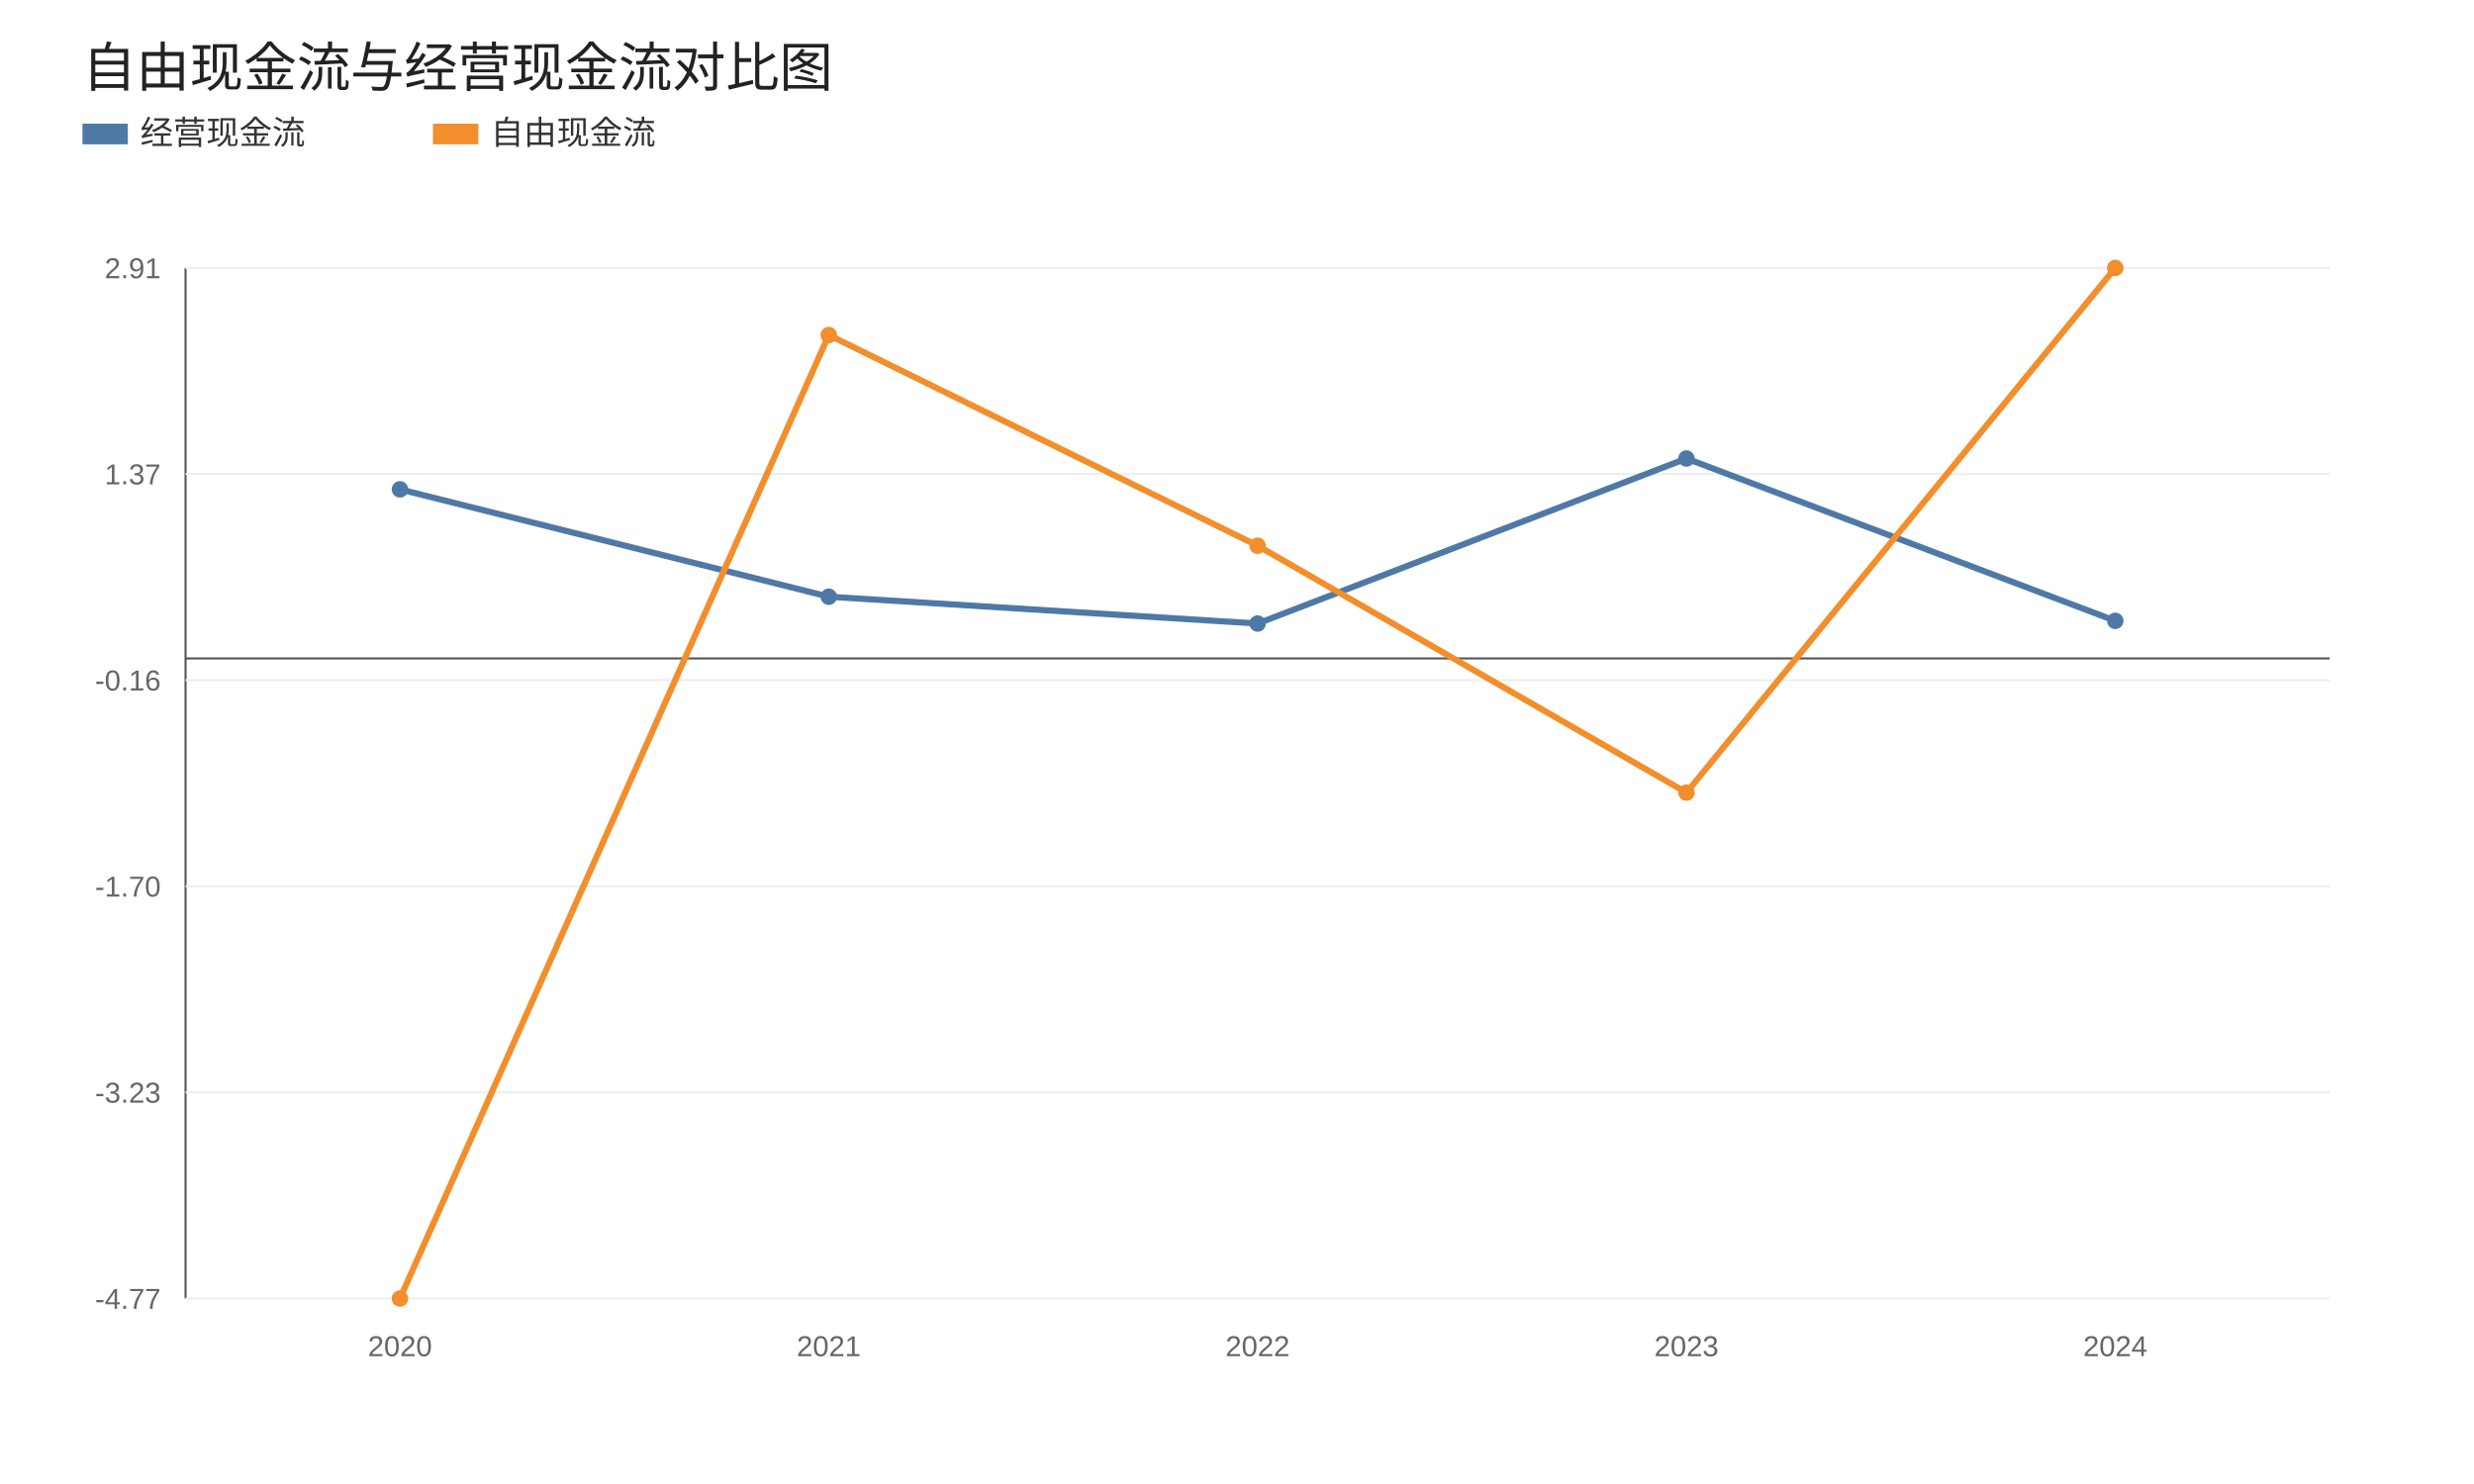
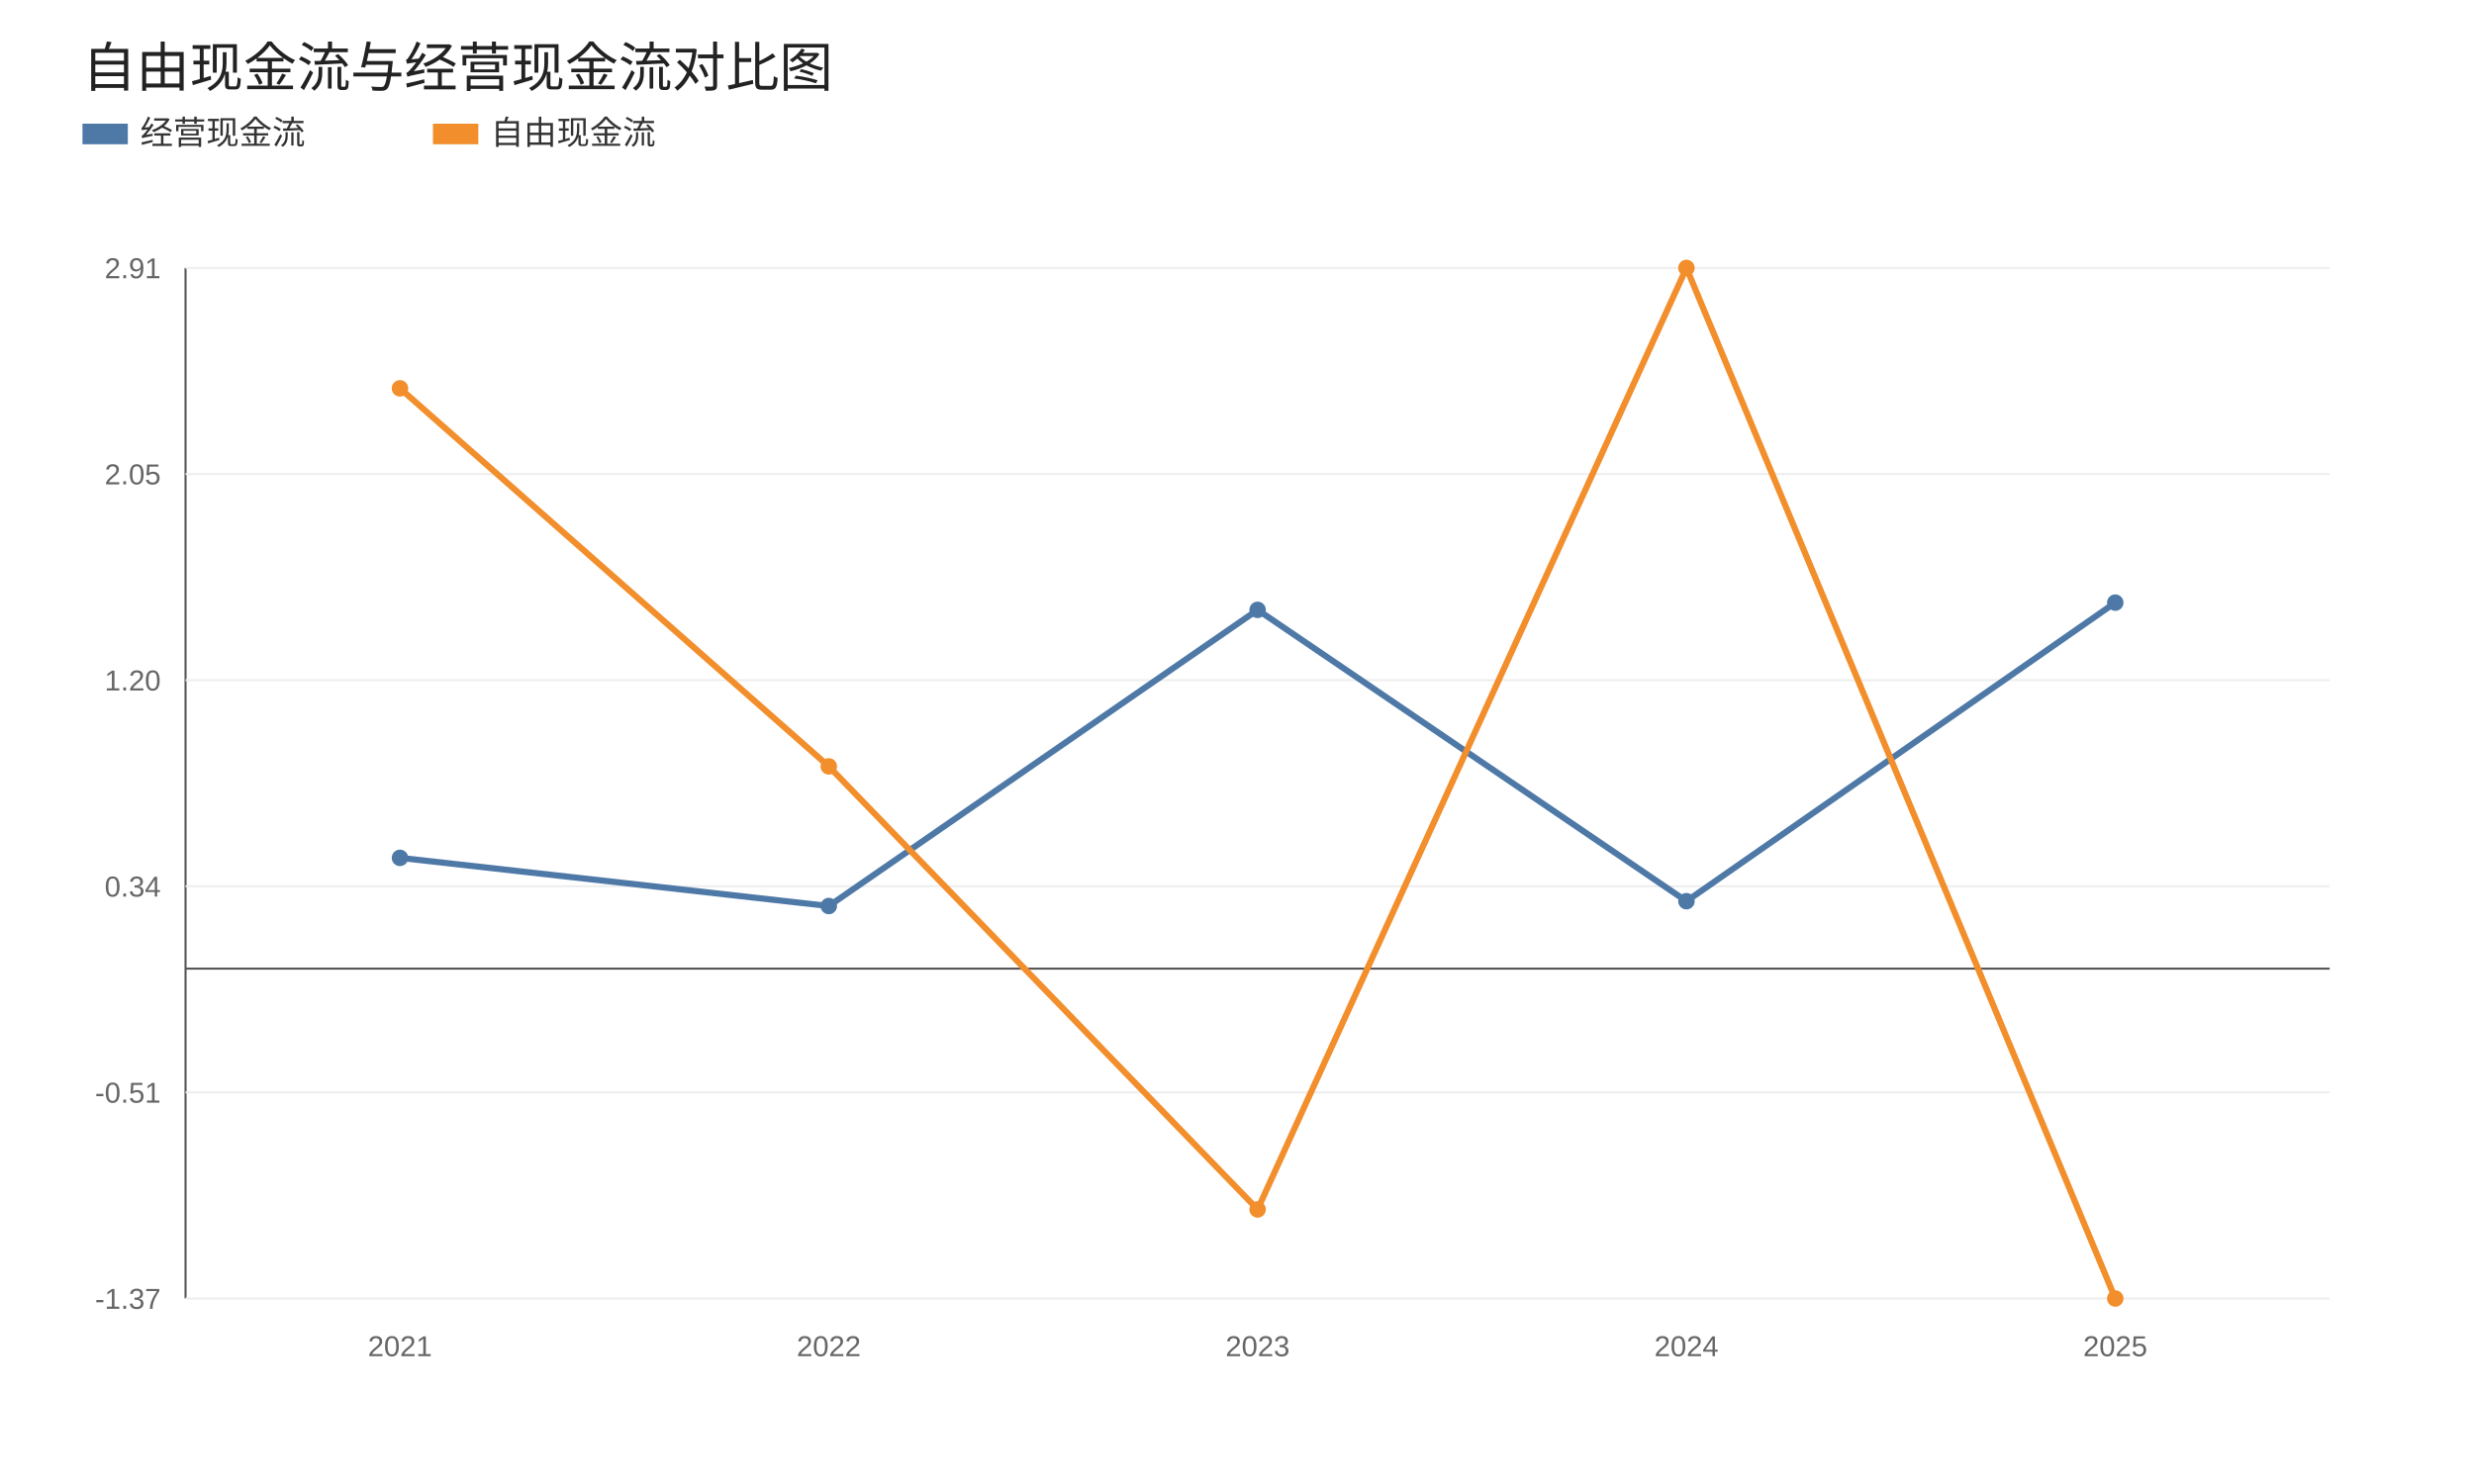
<svg xmlns="http://www.w3.org/2000/svg" width="1200" height="720" viewBox="0 0 1200 720">
  <rect x="0" y="0" width="100%" height="100%" fill="#ffffff" />
  <text x="40" y="42" font-size="26" font-family="Arial, PingFang SC, Microsoft YaHei, sans-serif" fill="#222">自由现金流与经营现金流对比图</text>
  <rect x="40" y="60" width="22" height="10" fill="#4E79A7" />
  <text x="68" y="70" font-size="16" font-family="Arial, PingFang SC, Microsoft YaHei, sans-serif" fill="#333">经营现金流</text>
  <rect x="210" y="60" width="22" height="10" fill="#F28E2B" />
  <text x="238" y="70" font-size="16" font-family="Arial, PingFang SC, Microsoft YaHei, sans-serif" fill="#333">自由现金流</text>
  <line x1="90" y1="130" x2="90" y2="630" stroke="#555" stroke-width="1" />
-   <line x1="90" y1="319.453" x2="1130" y2="319.453" stroke="#555" stroke-width="1" />
+   <line x1="90" y1="469.953" x2="1130" y2="469.953" stroke="#555" stroke-width="1" />
  <line x1="90" y1="630.0" x2="1130" y2="630.0" stroke="#eee" stroke-width="1" />
-   <text x="78" y="635.0" text-anchor="end" font-size="14" font-family="Arial, PingFang SC, Microsoft YaHei, sans-serif" fill="#666">-4.77</text>
+   <text x="78" y="635.0" text-anchor="end" font-size="14" font-family="Arial, PingFang SC, Microsoft YaHei, sans-serif" fill="#666">-1.37</text>
  <line x1="90" y1="530.0" x2="1130" y2="530.0" stroke="#eee" stroke-width="1" />
-   <text x="78" y="535.0" text-anchor="end" font-size="14" font-family="Arial, PingFang SC, Microsoft YaHei, sans-serif" fill="#666">-3.23</text>
+   <text x="78" y="535.0" text-anchor="end" font-size="14" font-family="Arial, PingFang SC, Microsoft YaHei, sans-serif" fill="#666">-0.51</text>
  <line x1="90" y1="430.0" x2="1130" y2="430.0" stroke="#eee" stroke-width="1" />
-   <text x="78" y="435.0" text-anchor="end" font-size="14" font-family="Arial, PingFang SC, Microsoft YaHei, sans-serif" fill="#666">-1.70</text>
+   <text x="78" y="435.0" text-anchor="end" font-size="14" font-family="Arial, PingFang SC, Microsoft YaHei, sans-serif" fill="#666">0.34</text>
  <line x1="90" y1="330.0" x2="1130" y2="330.0" stroke="#eee" stroke-width="1" />
-   <text x="78" y="335.0" text-anchor="end" font-size="14" font-family="Arial, PingFang SC, Microsoft YaHei, sans-serif" fill="#666">-0.16</text>
+   <text x="78" y="335.0" text-anchor="end" font-size="14" font-family="Arial, PingFang SC, Microsoft YaHei, sans-serif" fill="#666">1.20</text>
  <line x1="90" y1="230" x2="1130" y2="230" stroke="#eee" stroke-width="1" />
-   <text x="78" y="235" text-anchor="end" font-size="14" font-family="Arial, PingFang SC, Microsoft YaHei, sans-serif" fill="#666">1.37</text>
+   <text x="78" y="235" text-anchor="end" font-size="14" font-family="Arial, PingFang SC, Microsoft YaHei, sans-serif" fill="#666">2.05</text>
  <line x1="90" y1="130.0" x2="1130" y2="130.0" stroke="#eee" stroke-width="1" />
  <text x="78" y="135.0" text-anchor="end" font-size="14" font-family="Arial, PingFang SC, Microsoft YaHei, sans-serif" fill="#666">2.91</text>
-   <text x="194.0" y="658" text-anchor="middle" font-size="14" font-family="Arial, PingFang SC, Microsoft YaHei, sans-serif" fill="#666">2020</text>
-   <text x="402.0" y="658" text-anchor="middle" font-size="14" font-family="Arial, PingFang SC, Microsoft YaHei, sans-serif" fill="#666">2021</text>
-   <text x="610.0" y="658" text-anchor="middle" font-size="14" font-family="Arial, PingFang SC, Microsoft YaHei, sans-serif" fill="#666">2022</text>
-   <text x="818.0" y="658" text-anchor="middle" font-size="14" font-family="Arial, PingFang SC, Microsoft YaHei, sans-serif" fill="#666">2023</text>
-   <text x="1026.0" y="658" text-anchor="middle" font-size="14" font-family="Arial, PingFang SC, Microsoft YaHei, sans-serif" fill="#666">2024</text>
-   <polyline fill="none" stroke="#4E79A7" stroke-width="3" points="194.00,237.42 402.00,289.51 610.00,302.53 818.00,222.45 1026.00,301.22" />
-   <circle cx="194.00" cy="237.42" r="4" fill="#4E79A7" />
-   <circle cx="402.00" cy="289.51" r="4" fill="#4E79A7" />
-   <circle cx="610.00" cy="302.53" r="4" fill="#4E79A7" />
-   <circle cx="818.00" cy="222.45" r="4" fill="#4E79A7" />
-   <circle cx="1026.00" cy="301.22" r="4" fill="#4E79A7" />
-   <polyline fill="none" stroke="#F28E2B" stroke-width="3" points="194.00,630.00 402.00,162.55 610.00,264.77 818.00,384.56 1026.00,130.00" />
-   <circle cx="194.00" cy="630.00" r="4" fill="#F28E2B" />
-   <circle cx="402.00" cy="162.55" r="4" fill="#F28E2B" />
-   <circle cx="610.00" cy="264.77" r="4" fill="#F28E2B" />
-   <circle cx="818.00" cy="384.56" r="4" fill="#F28E2B" />
-   <circle cx="1026.00" cy="130.00" r="4" fill="#F28E2B" />
+   <text x="194.0" y="658" text-anchor="middle" font-size="14" font-family="Arial, PingFang SC, Microsoft YaHei, sans-serif" fill="#666">2021</text>
+   <text x="402.0" y="658" text-anchor="middle" font-size="14" font-family="Arial, PingFang SC, Microsoft YaHei, sans-serif" fill="#666">2022</text>
+   <text x="610.0" y="658" text-anchor="middle" font-size="14" font-family="Arial, PingFang SC, Microsoft YaHei, sans-serif" fill="#666">2023</text>
+   <text x="818.0" y="658" text-anchor="middle" font-size="14" font-family="Arial, PingFang SC, Microsoft YaHei, sans-serif" fill="#666">2024</text>
+   <text x="1026.0" y="658" text-anchor="middle" font-size="14" font-family="Arial, PingFang SC, Microsoft YaHei, sans-serif" fill="#666">2025</text>
+   <polyline fill="none" stroke="#4E79A7" stroke-width="3" points="194.00,416.21 402.00,439.58 610.00,295.89 818.00,437.24 1026.00,292.38" />
+   <circle cx="194.00" cy="416.21" r="4" fill="#4E79A7" />
+   <circle cx="402.00" cy="439.58" r="4" fill="#4E79A7" />
+   <circle cx="610.00" cy="295.89" r="4" fill="#4E79A7" />
+   <circle cx="818.00" cy="437.24" r="4" fill="#4E79A7" />
+   <circle cx="1026.00" cy="292.38" r="4" fill="#4E79A7" />
+   <polyline fill="none" stroke="#F28E2B" stroke-width="3" points="194.00,188.41 402.00,371.82 610.00,586.78 818.00,130.00 1026.00,630.00" />
+   <circle cx="194.00" cy="188.41" r="4" fill="#F28E2B" />
+   <circle cx="402.00" cy="371.82" r="4" fill="#F28E2B" />
+   <circle cx="610.00" cy="586.78" r="4" fill="#F28E2B" />
+   <circle cx="818.00" cy="130.00" r="4" fill="#F28E2B" />
+   <circle cx="1026.00" cy="630.00" r="4" fill="#F28E2B" />
</svg>
